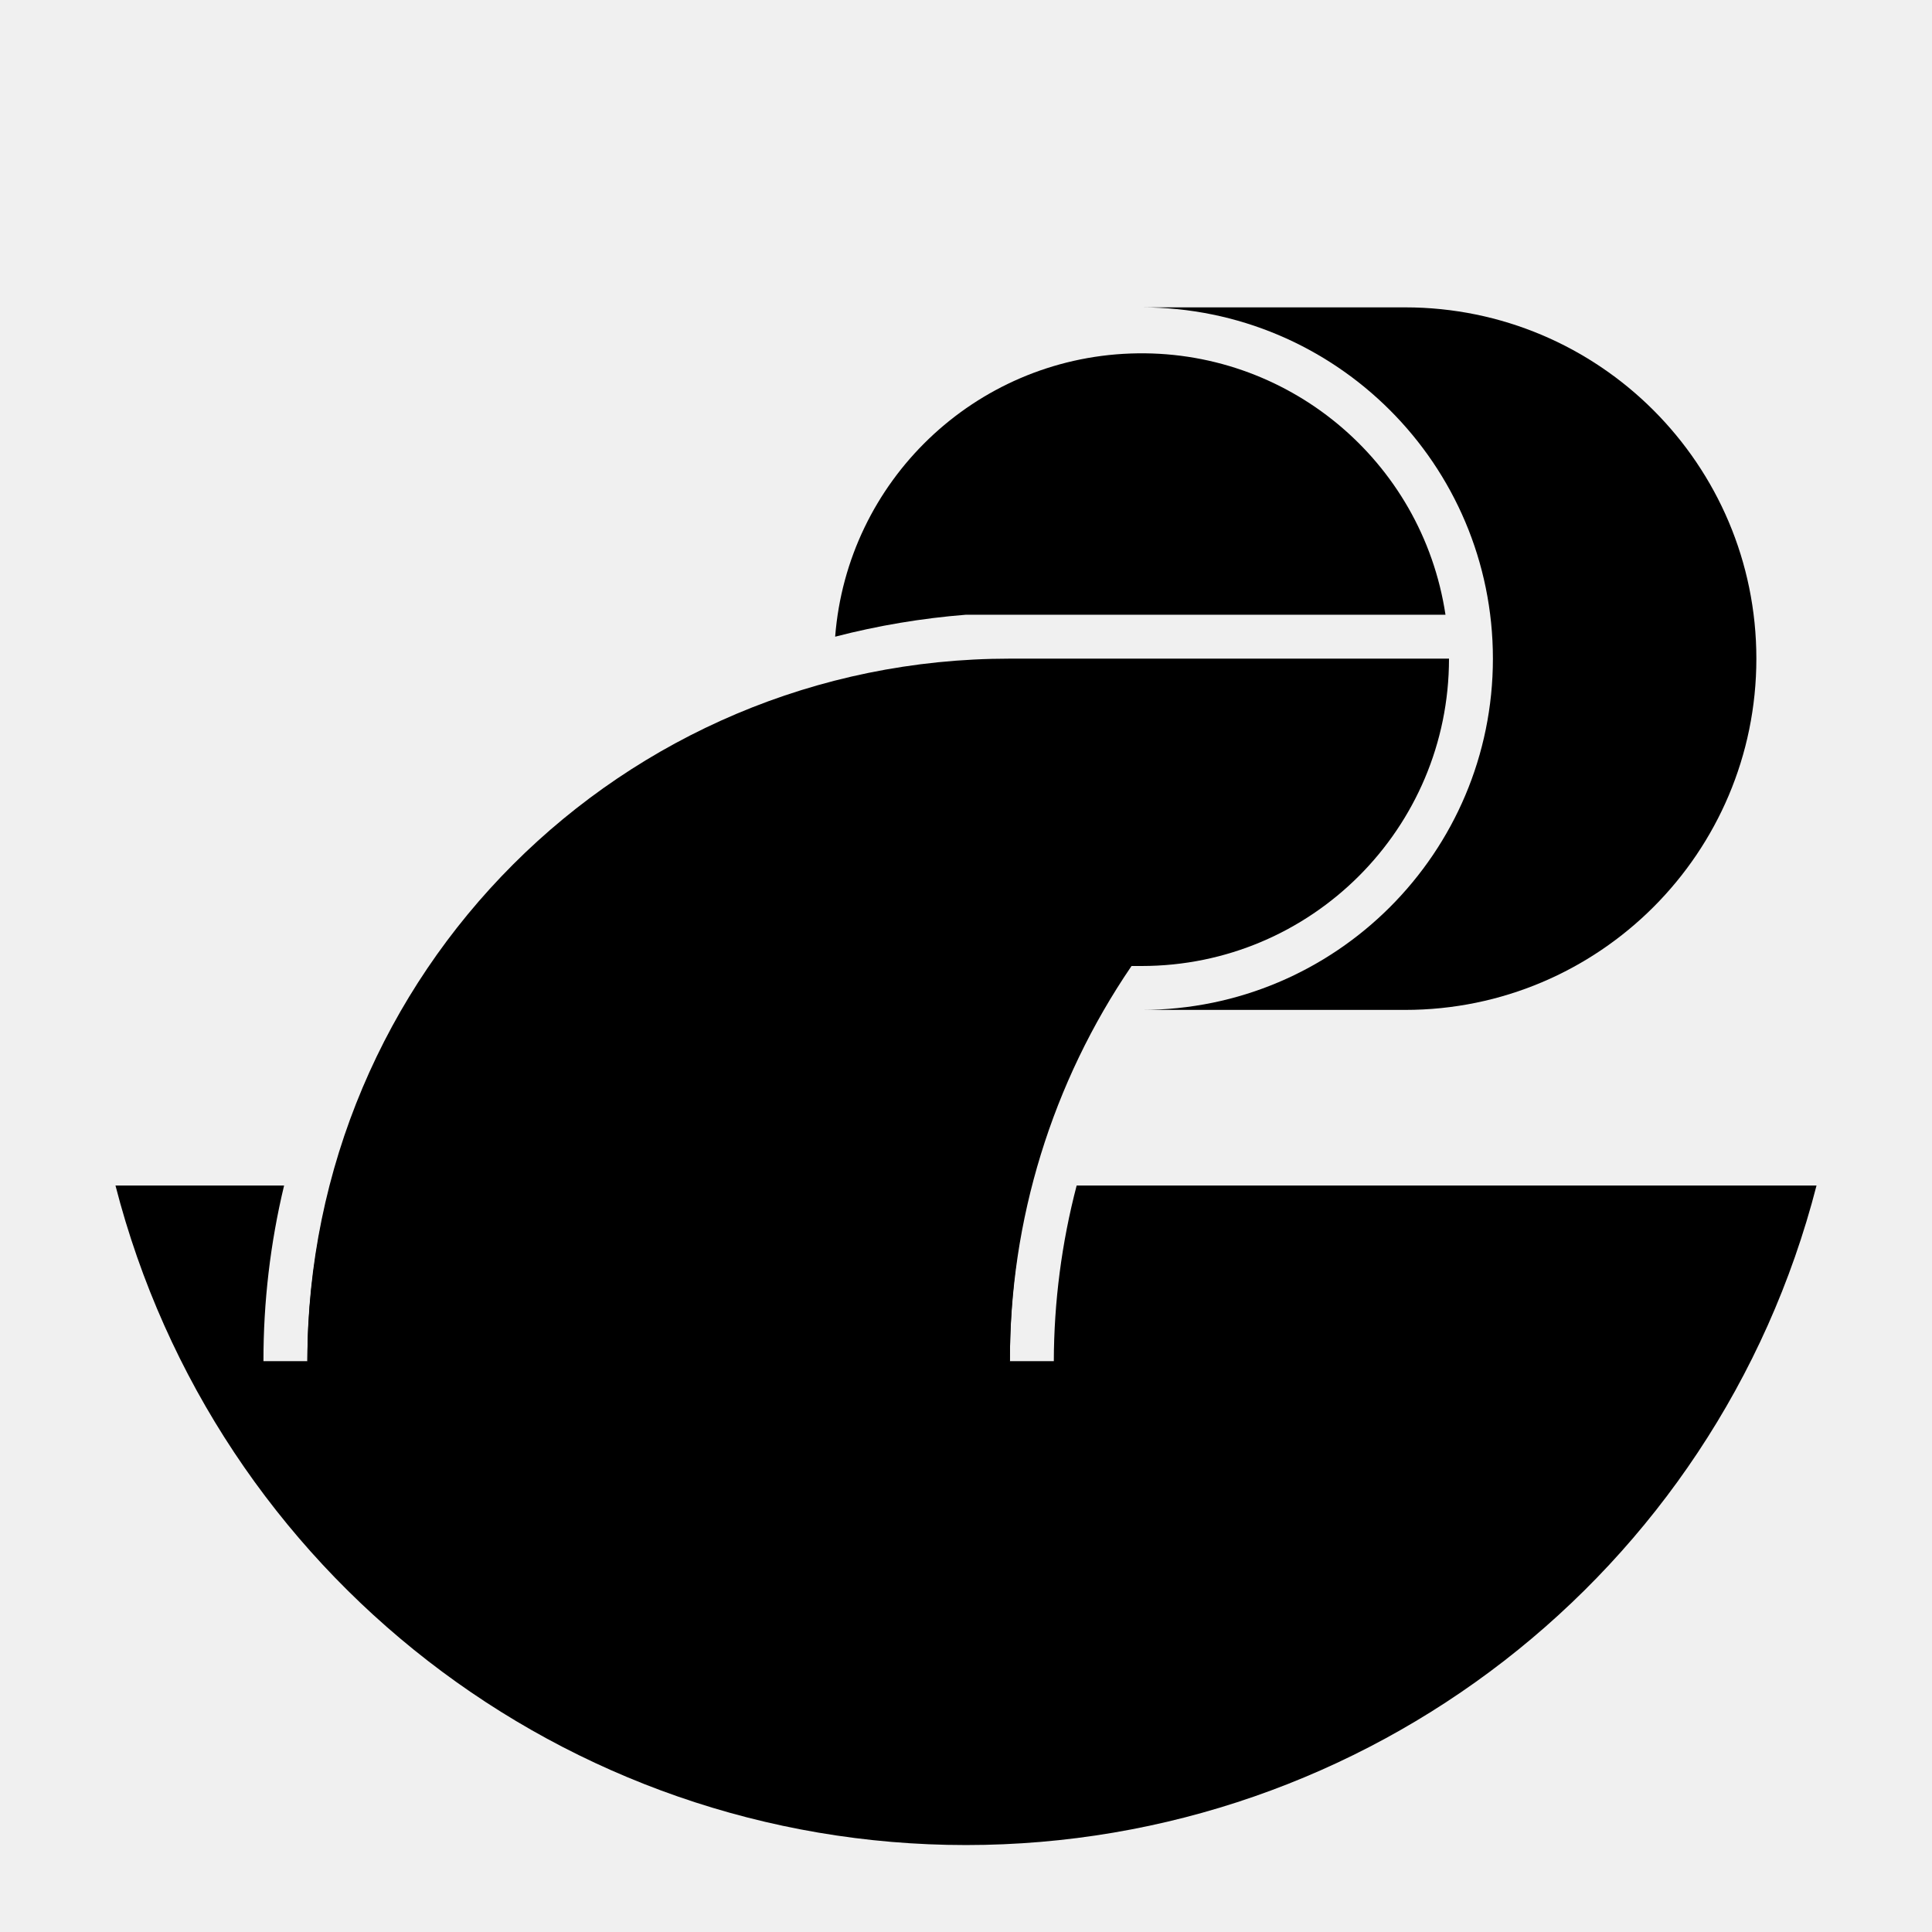
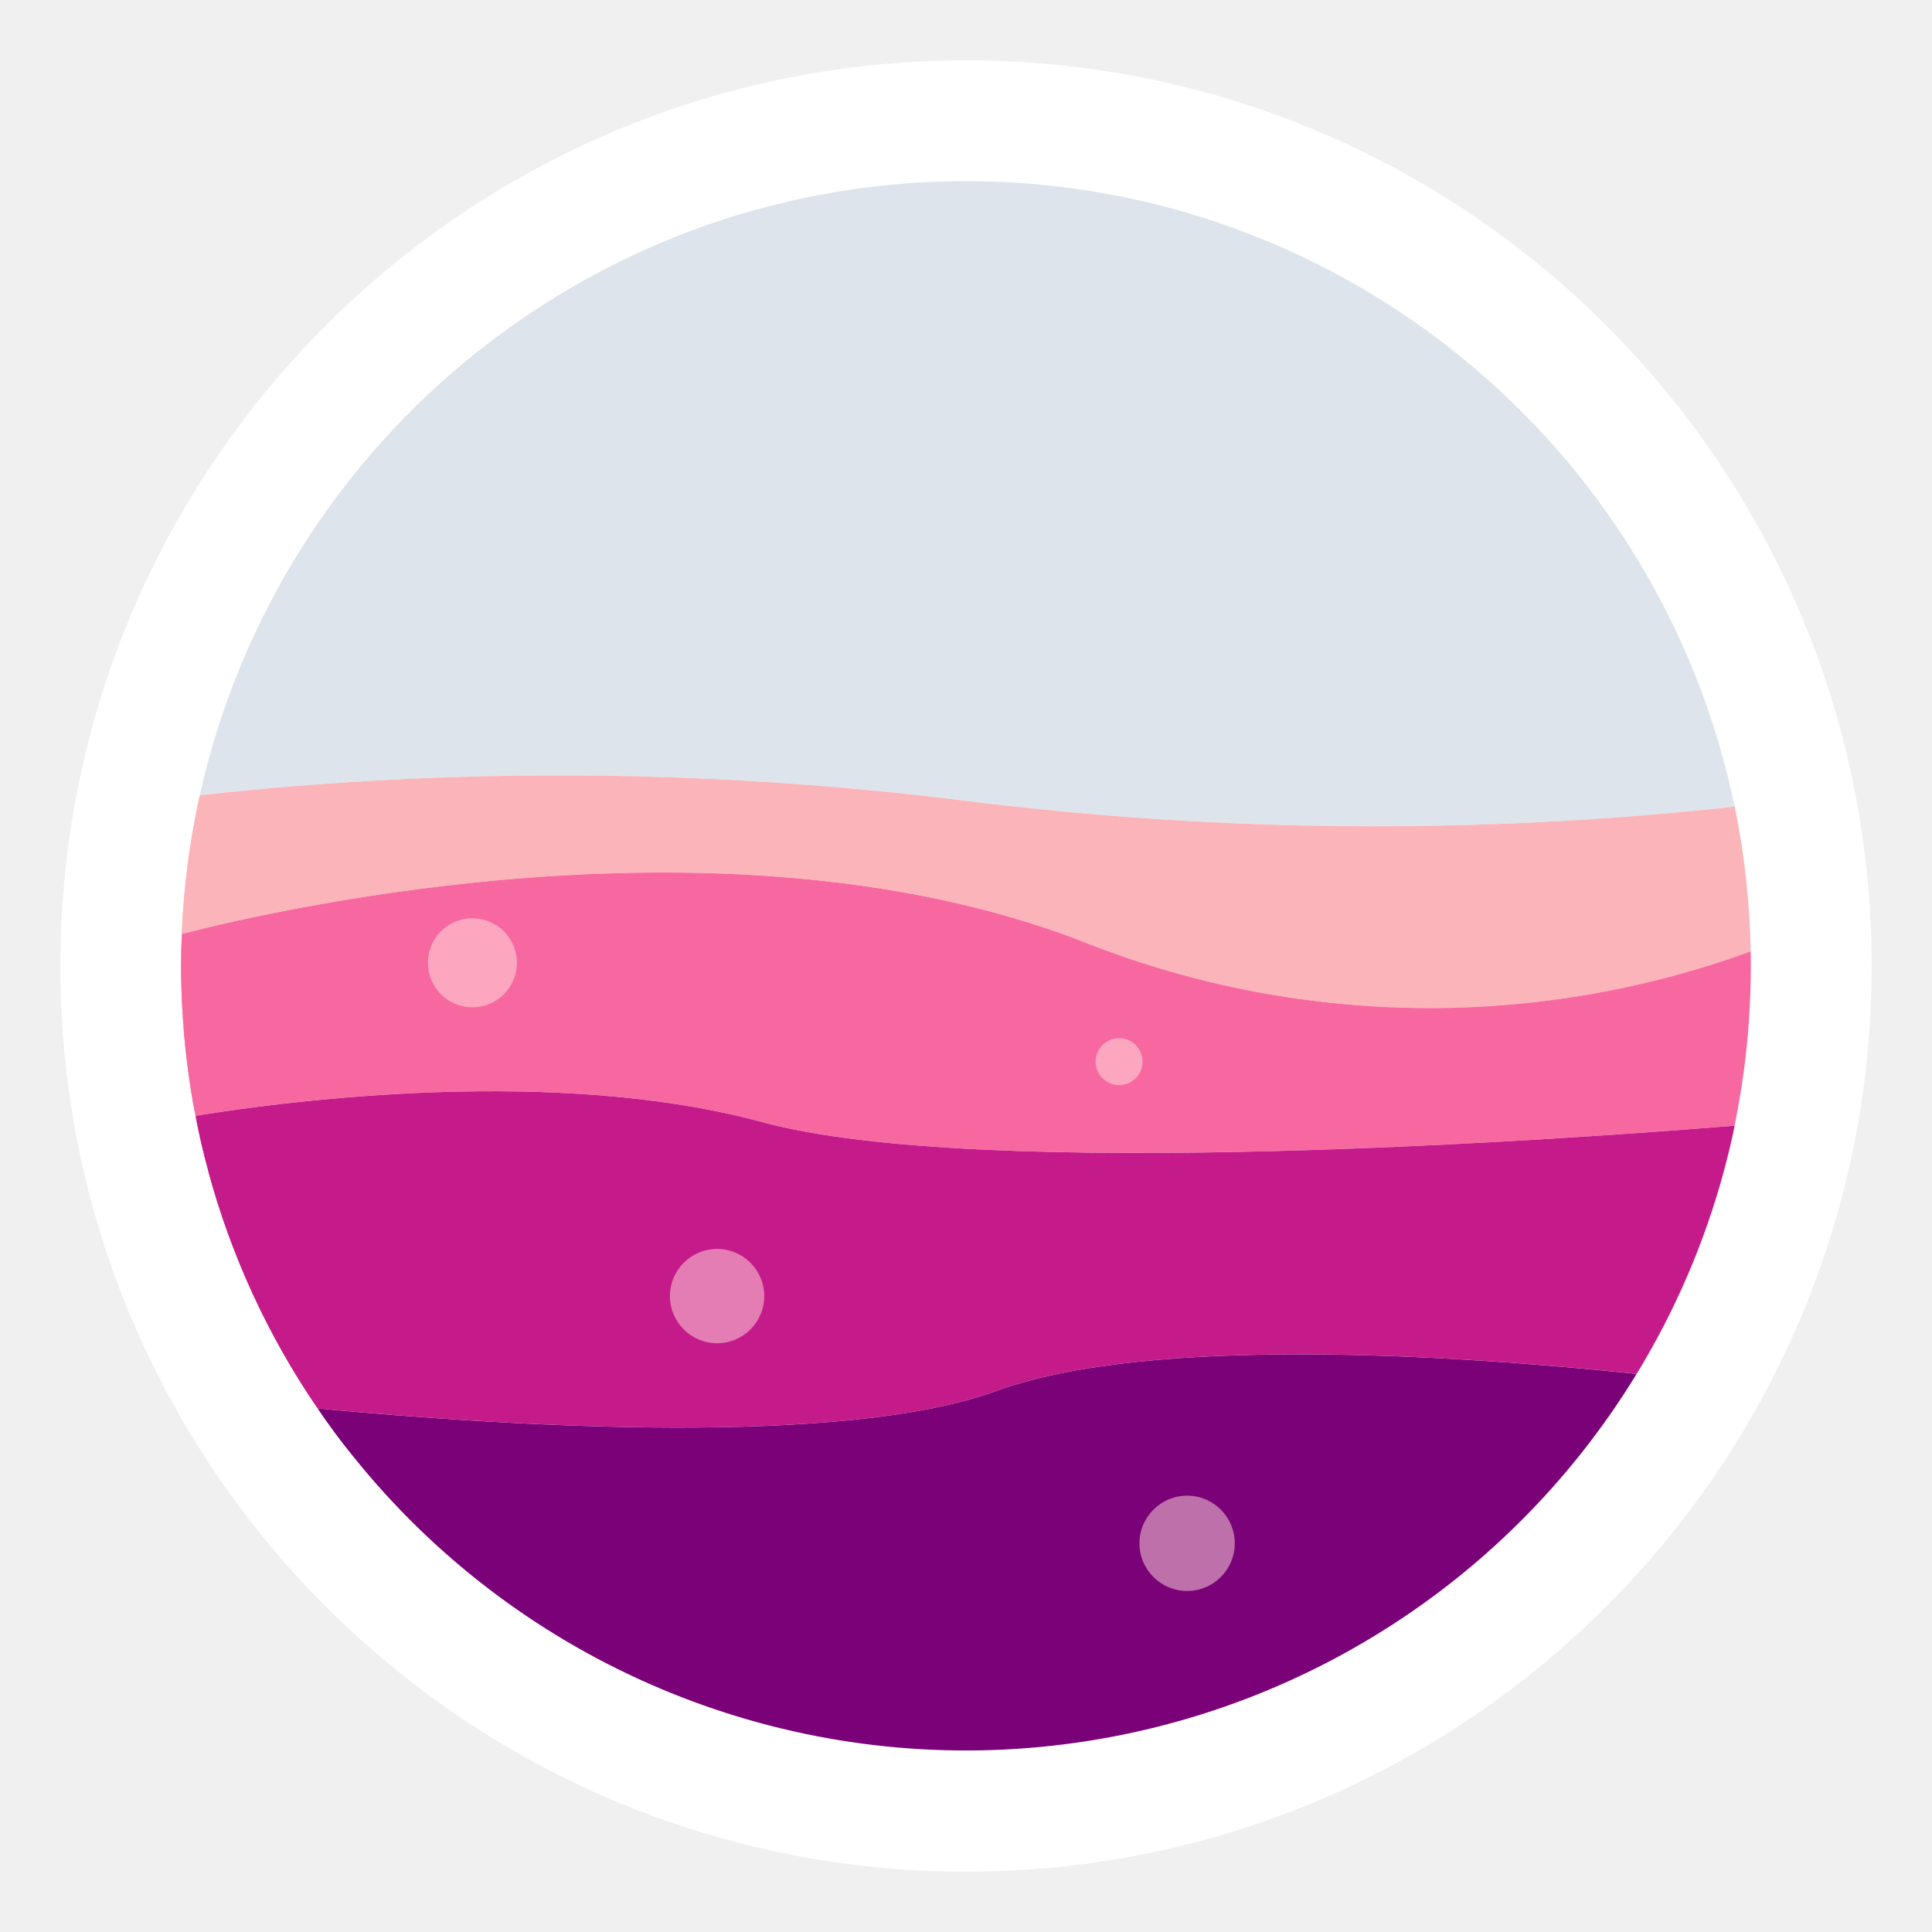
- <svg xmlns="http://www.w3.org/2000/svg" width="44" height="44" viewBox="0 0 44 44">
-   <path d="M26 23a8 8 0 0 0 0-16h6a8 8 0 0 1 0 16" />
-   <path d="M19.02 14.5a7 7 0 0 1 13.9-.5H22a17.34 17.34 0 0 0-2.98.5zM33 15a7 7 0 0 1-7 7h-.23A15.93 15.93 0 0 0 23 31H7a16 16 0 0 1 16-16h10l-.12 1.21" />
-   <path d="M24.52 27a15.97 15.97 0 0 0-.52 4h-1a17.04 17.04 0 0 1 .47-4H7.52A15.97 15.97 0 0 0 7 31H6a17.04 17.04 0 0 1 .47-4H2.63a20 20 0 0 0 38.74 0z" />
+ <svg xmlns="http://www.w3.org/2000/svg" width="64" height="64" viewBox="0 0 64 64">
+   <circle cx="32" cy="32" r="30" fill="#fff" />
+   <g>
+     <g>
+       <path d="M32,26.53a109.514,109.514,0,0,0,25.463.192,26.006,26.006,0,0,0-50.845-.378A108.231,108.231,0,0,1,32,26.53Z" fill="#dde4eb" />
+       <path d="M6.023,30.938a26.012,26.012,0,0,1,.6-4.595" fill="#fbb4b9" />
+       <path d="M35.735,31.138a31.078,31.078,0,0,0,22.259.378,26.1,26.1,0,0,0-.53-4.795A109.514,109.514,0,0,1,32,26.53a108.231,108.231,0,0,0-25.382-.186,26.012,26.012,0,0,0-.6,4.595C9.454,30.055,24.142,26.728,35.735,31.138Z" fill="#fbb4b9" />
+       <path d="M6.475,36.962a26.024,26.024,0,0,1-.407-3.094" fill="#f768a1" />
+       <path d="M6.068,33.867C6.026,33.279,6,32.687,6,32.089c0-.386.008-.769.023-1.15" fill="#f768a1" />
+       <path d="M57.993,31.516a31.076,31.076,0,0,1-22.259-.378c-11.593-4.41-26.28-1.083-29.712-.2C6.008,31.32,6,31.7,6,32.088c0,.6.026,1.191.068,1.779a26.03,26.03,0,0,0,.407,3.094c3.154-.51,11.943-1.643,18.773.209,7.272,1.972,26.809.56,32.211.119a26.031,26.031,0,0,0,.473-3.423Q58,32.9,58,31.911C58,31.779,58,31.648,57.993,31.516Z" fill="#f768a1" />
+       <path d="M10.523,46.657a25.875,25.875,0,0,1-3.636-7.906" fill="#c51b8a" />
+       <path d="M6.887,38.751q-.237-.883-.412-1.789" fill="#c51b8a" />
+       <path d="M25.249,37.171c-6.831-1.853-15.62-.719-18.773-.209q.175.906.412,1.789a25.874,25.874,0,0,0,3.636,7.905c6.526.615,17.429,1.267,22.483-.58,5.092-1.86,15.255-1.184,21.211-.566a25.853,25.853,0,0,0,2.9-6.76q.194-.723.347-1.461C52.057,37.731,32.52,39.143,25.249,37.171Z" fill="#c51b8a" />
+       <path d="M11.69,48.232q-.612-.765-1.167-1.575" fill="#7a0177" />
+       <path d="M33.005,46.077c-5.053,1.847-15.957,1.195-22.483.58q.554.811,1.167,1.575a26.02,26.02,0,0,0,42.526-2.72C48.261,44.893,38.1,44.217,33.005,46.077Z" fill="#7a0177" />
+     </g>
+     <circle cx="15.649" cy="31.894" r="1.474" fill="#fca6bf" />
+     <circle cx="37.072" cy="35.167" r="0.777" transform="translate(-14.009 36.514) rotate(-45)" fill="#fca6bf" />
+     <circle cx="39.325" cy="51.125" r="1.579" fill="#bd70a9" />
+     <circle cx="23.755" cy="42.935" r="1.562" fill="#e37db3" />
+   </g>
</svg>
